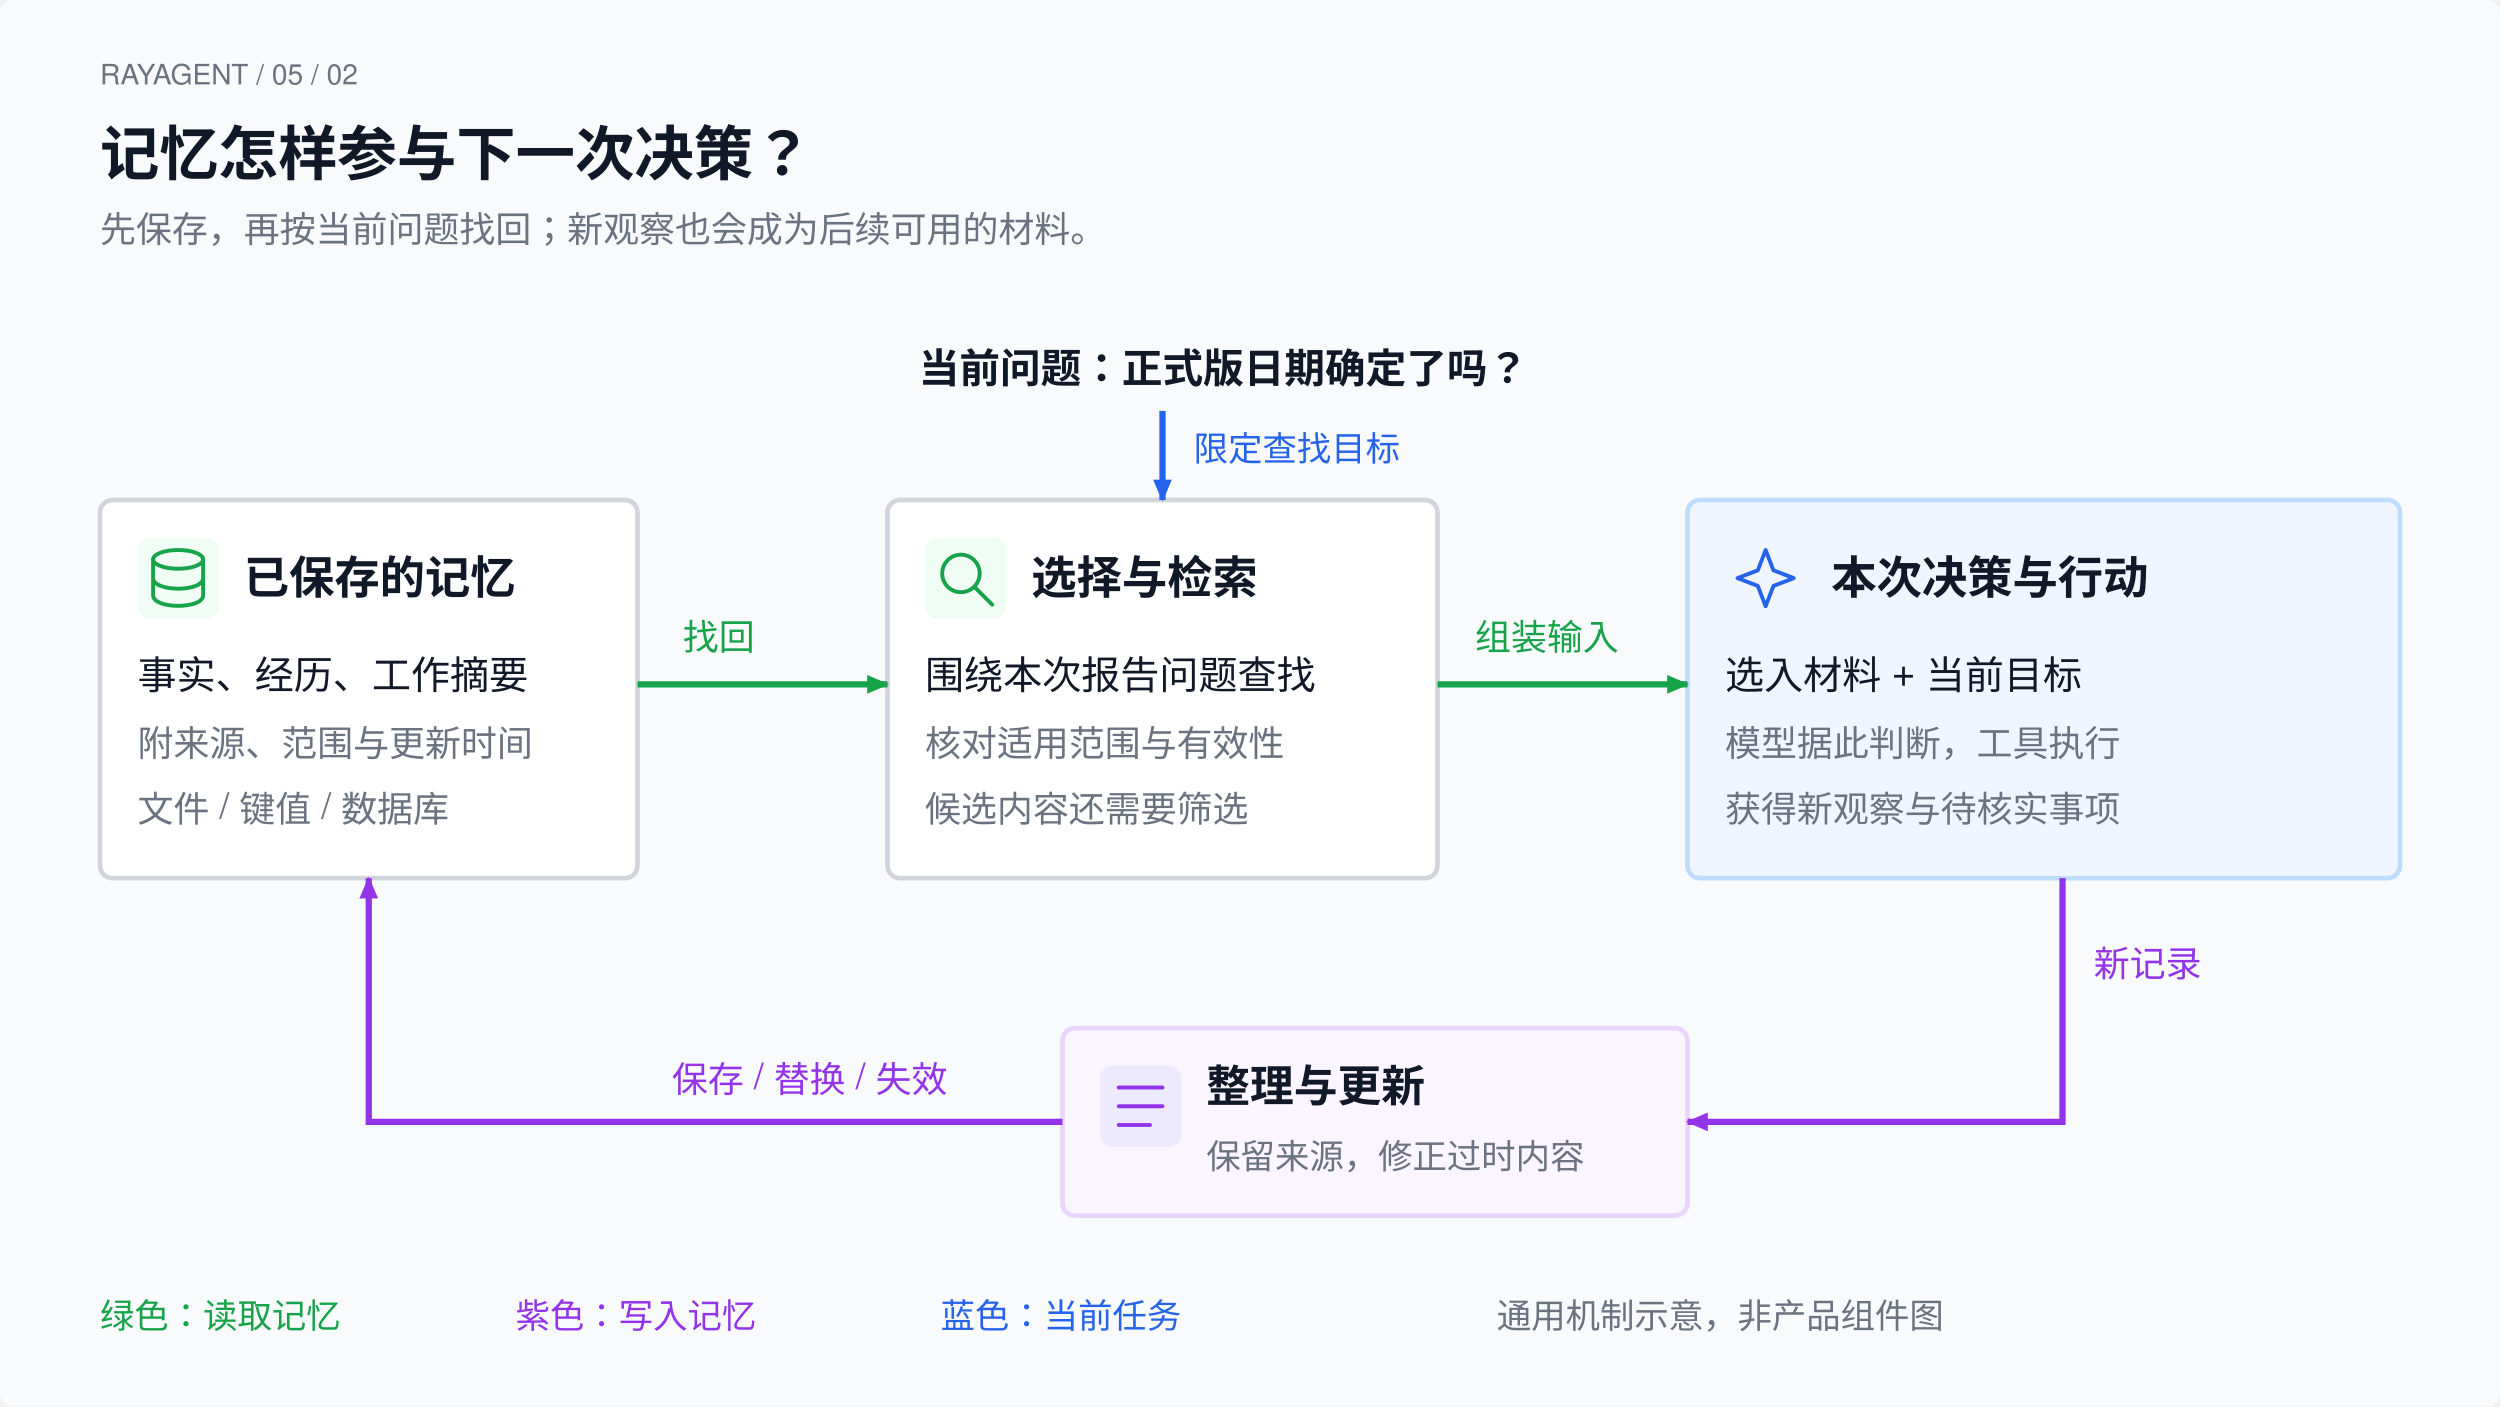
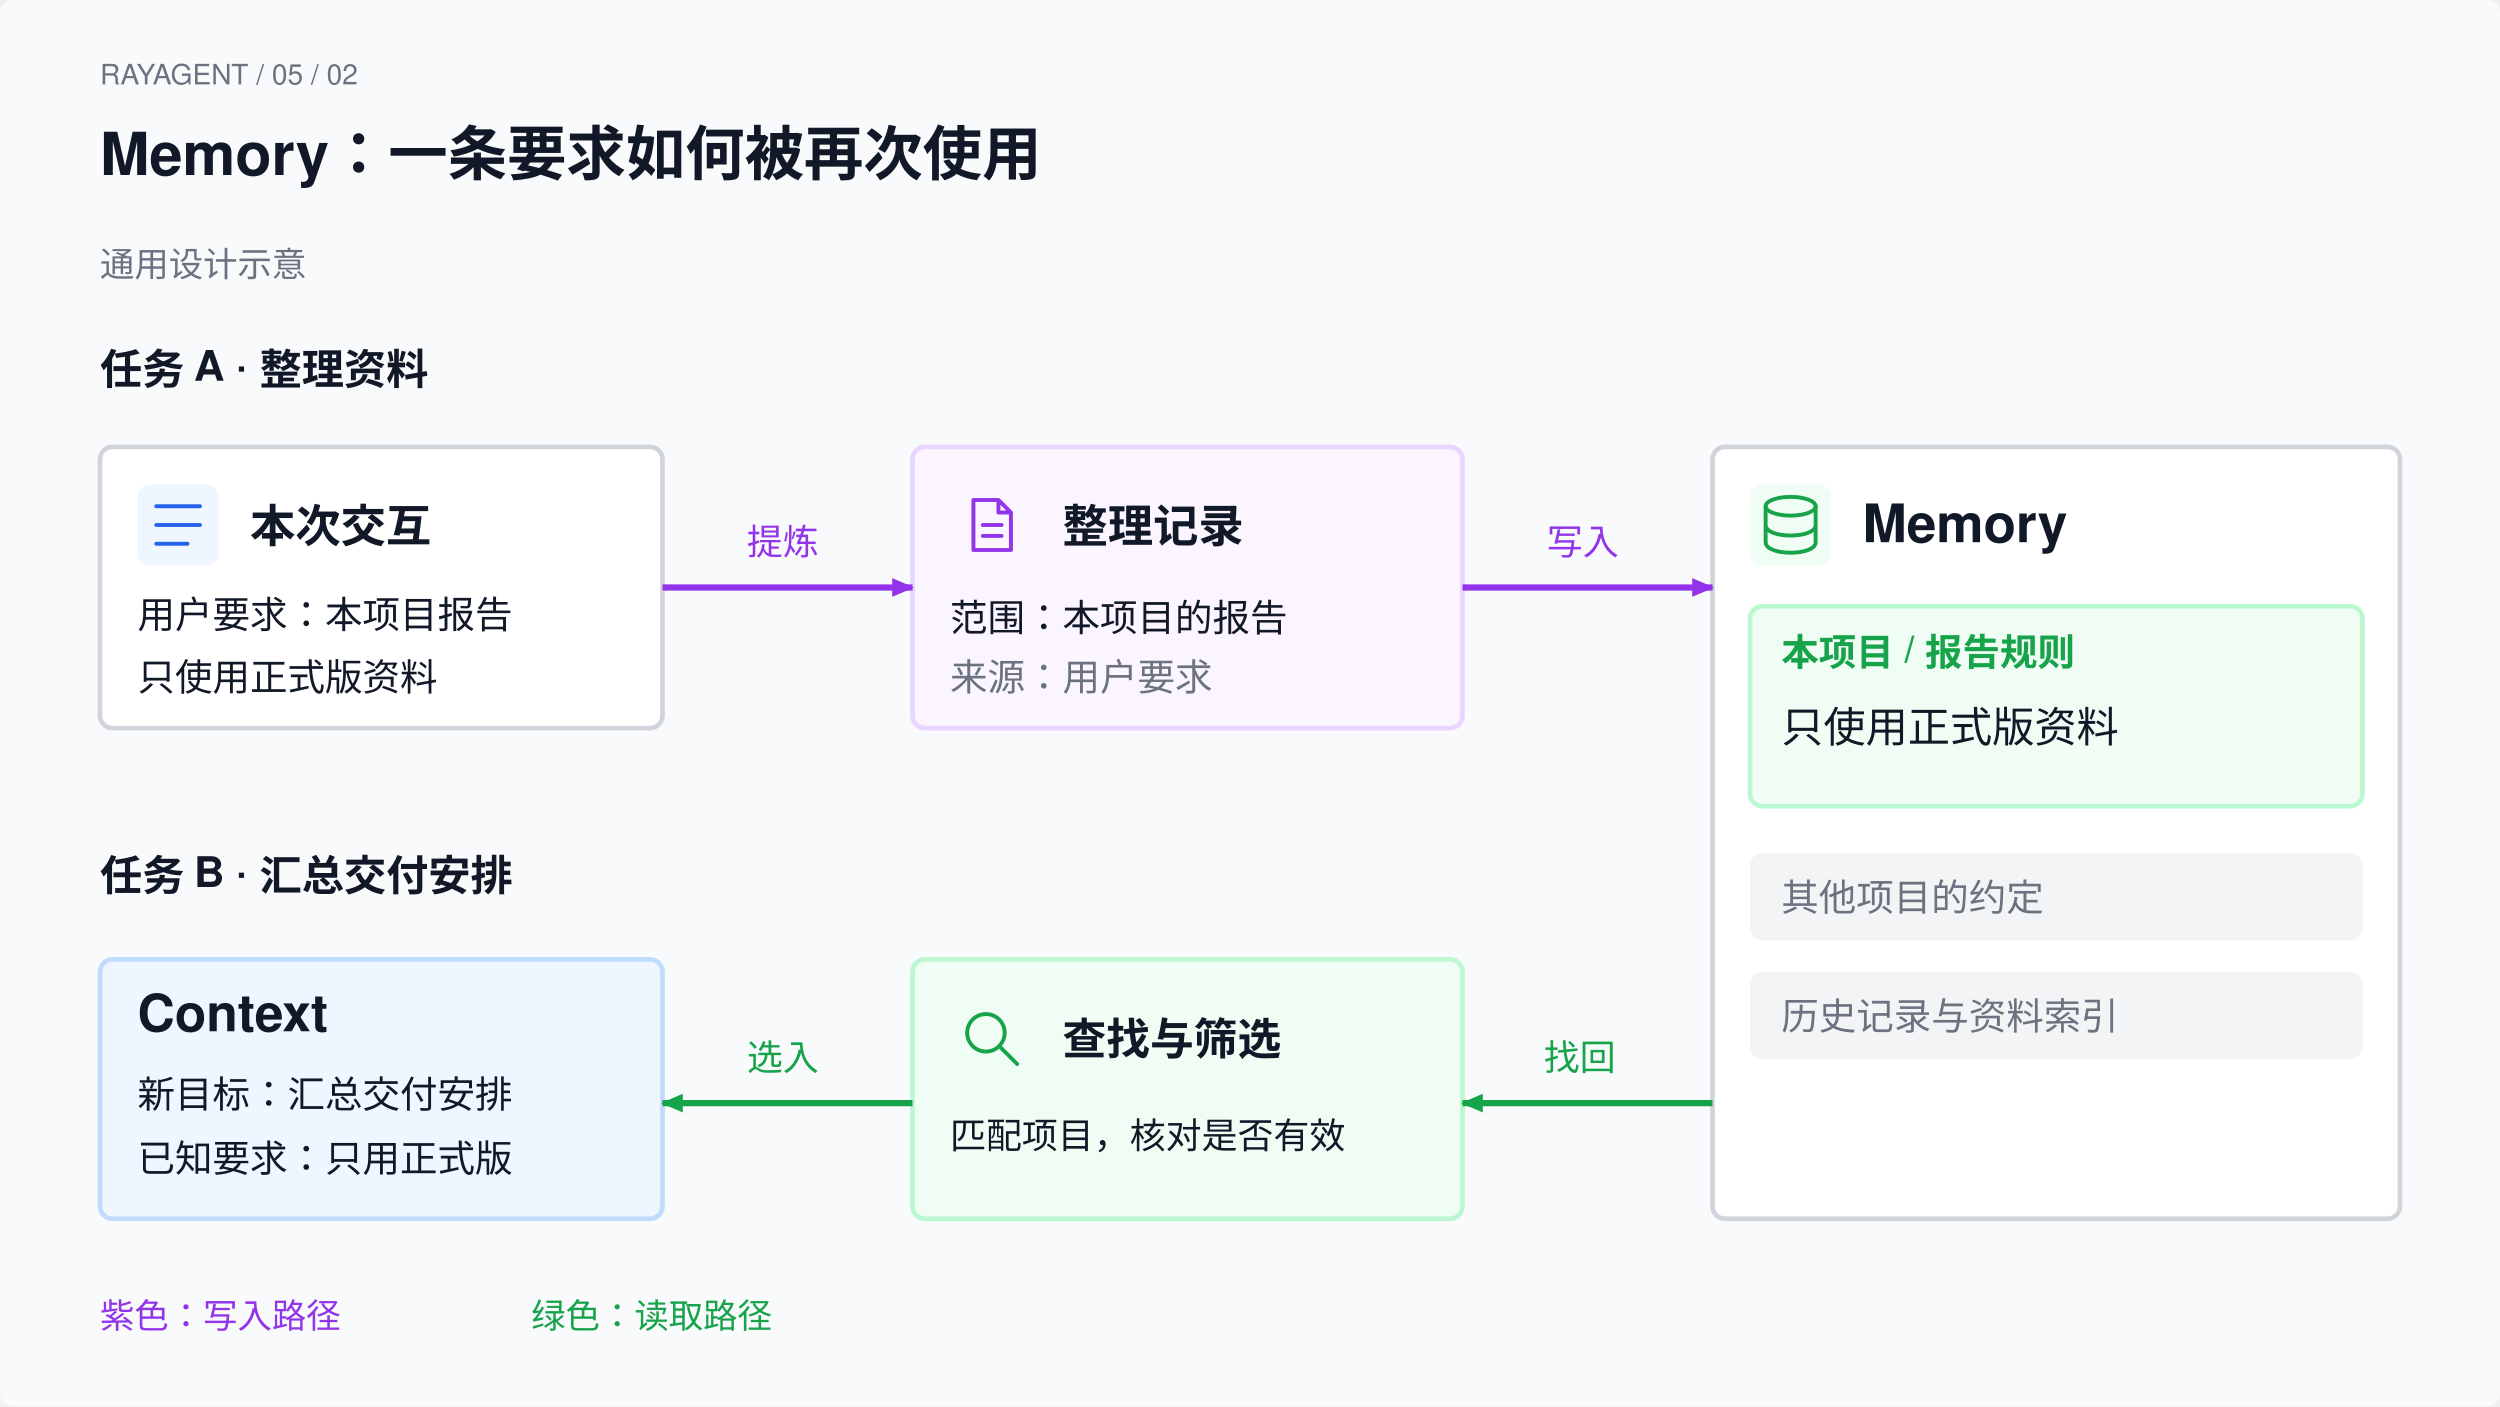
<svg xmlns="http://www.w3.org/2000/svg" width="1600" height="900" viewBox="0 0 1600 900" role="img" aria-labelledby="title desc">
  <style>text{font-family:"Helvetica Neue",Helvetica,Arial,"PingFang SC","Microsoft YaHei",sans-serif}</style>
  <defs>
    <marker id="arrow-blue" markerUnits="userSpaceOnUse" markerWidth="14" markerHeight="12" refX="13" refY="6" orient="auto">
      <path d="M0 0 L14 6 L0 12 Z" fill="#2563eb" />
    </marker>
    <marker id="arrow-green" markerUnits="userSpaceOnUse" markerWidth="14" markerHeight="12" refX="13" refY="6" orient="auto">
      <path d="M0 0 L14 6 L0 12 Z" fill="#16a34a" />
    </marker>
    <marker id="arrow-purple" markerUnits="userSpaceOnUse" markerWidth="14" markerHeight="12" refX="13" refY="6" orient="auto">
      <path d="M0 0 L14 6 L0 12 Z" fill="#9333ea" />
    </marker>
  </defs>
  <rect data-graph-role="background" x="0" y="0" width="1600" height="900" rx="8" fill="#f8fafc" stroke="none" stroke-width="3" />
  <text x="64" y="54" font-size="18" fill="#6b7280" font-weight="400">RAYAGENT  /  05  /  02</text>
-   <text x="64" y="112" font-size="38" fill="#111827" font-weight="600">记忆怎样参与下一次决策？</text>
-   <text x="64" y="155" font-size="23" fill="#6b7280" font-weight="400">先保存，再按当前问题找回；新观察也会成为后续可用的材料。</text>
-   <rect data-graph-role="node" x="64" y="320" width="344" height="242" rx="8" fill="#fff" stroke="#d1d5db" stroke-width="3" />
-   <rect data-graph-role="decoration" x="88" y="344" width="52" height="52" rx="8" fill="#f0fdf4" stroke="none" stroke-width="3" />
+   <text x="64" y="112" font-size="38" fill="#111827" font-weight="600">Memory：一条要求如何被再次使用</text>
+   <text x="64" y="177" font-size="22" fill="#6b7280" font-weight="400">通用设计示意</text>
+   <text x="64" y="246" font-size="27" fill="#111827" font-weight="600">任务 A · 整理资料</text>
+   <rect data-graph-role="node" x="64" y="286" width="360" height="180" rx="8" fill="#fff" stroke="#d1d5db" stroke-width="3" />
+   <rect data-graph-role="decoration" x="88" y="310" width="52" height="52" rx="8" fill="#eff6ff" stroke="none" stroke-width="3" />
+   <g data-graph-role="decoration" fill="none" stroke="#2563eb" stroke-width="2.5" stroke-linecap="round" stroke-linejoin="round">
+     <path d="M100 324 H128 M100 336 H128 M100 348 H120" />
+   </g>
+   <text x="160" y="347" font-size="29" fill="#111827" font-weight="600">本次交互</text>
+   <text x="88" y="402" font-size="24" fill="#111827" font-weight="400">用户要求：本项目报告</text>
+   <text x="88" y="442" font-size="24" fill="#111827" font-weight="400">只使用正式版资料</text>
+   <rect data-graph-role="node" x="584" y="286" width="352" height="180" rx="8" fill="#faf5ff" stroke="#e9d5ff" stroke-width="3" />
+   <rect data-graph-role="decoration" x="608" y="310" width="52" height="52" rx="8" fill="#faf5ff" stroke="none" stroke-width="3" />
+   <g data-graph-role="decoration" fill="none" stroke="#9333ea" stroke-width="2.5" stroke-linecap="round" stroke-linejoin="round">
+     <path d="M623 320 H639 L647 328 V352 H623 Z M639 320 V328 H647 M629 336 H641 M629 343 H641" />
+   </g>
+   <text x="680" y="347" font-size="29" fill="#111827" font-weight="600">整理记录</text>
+   <text x="608" y="404" font-size="24" fill="#111827" font-weight="400">范围：本项目的报告</text>
+   <text x="608" y="442" font-size="24" fill="#6b7280" font-weight="400">来源：用户要求</text>
+   <path data-graph-role="edge" d="M424 376 H584" fill="none" stroke="#9333ea" stroke-width="4" marker-end="url(#arrow-purple)" />
+   <text x="478" y="355" font-size="23" fill="#9333ea" font-weight="400">提炼</text>
+   <rect data-graph-role="node" x="1096" y="286" width="440" height="494" rx="8" fill="#fff" stroke="#d1d5db" stroke-width="3" />
+   <rect data-graph-role="decoration" x="1120" y="310" width="52" height="52" rx="8" fill="#f0fdf4" stroke="none" stroke-width="3" />
  <g data-graph-role="decoration" fill="none" stroke="#16a34a" stroke-width="2.5" stroke-linecap="round" stroke-linejoin="round">
-     <ellipse cx="114" cy="358" rx="16" ry="6" />
-     <path d="M98 358 V381 C98 390 130 390 130 381 V358 M98 370 C98 379 130 379 130 370" />
+     <ellipse cx="1146" cy="324" rx="16" ry="6" />
+     <path d="M1130 324 V347 C1130 356 1162 356 1162 347 V324 M1130 336 C1130 345 1162 345 1162 336" />
  </g>
-   <text x="156" y="380" font-size="29" fill="#111827" font-weight="600">已保存的记忆</text>
-   <text x="88" y="441" font-size="25" fill="#111827" font-weight="400">事实、经历、工作摘要</text>
-   <text x="88" y="484" font-size="23" fill="#6b7280" font-weight="400">附来源、范围与更新时间</text>
-   <text x="88" y="526" font-size="23" fill="#6b7280" font-weight="400">文件 / 键值 / 数据库</text>
-   <rect data-graph-role="node" x="568" y="320" width="352" height="242" rx="8" fill="#fff" stroke="#d1d5db" stroke-width="3" />
-   <rect data-graph-role="decoration" x="592" y="344" width="52" height="52" rx="8" fill="#f0fdf4" stroke="none" stroke-width="3" />
+   <text x="1192" y="347" font-size="34" fill="#111827" font-weight="600">Memory</text>
+   <rect data-graph-role="decoration" x="1120" y="388" width="392" height="128" rx="8" fill="#f0fdf4" stroke="#bbf7d0" stroke-width="3" />
+   <text x="1140" y="426" font-size="24" fill="#16a34a" font-weight="600">本项目 / 报告规则</text>
+   <text x="1140" y="475" font-size="27" fill="#111827" font-weight="400">只使用正式版资料</text>
+   <rect data-graph-role="decoration" x="1120" y="546" width="392" height="56" rx="8" fill="#f3f4f6" stroke="none" stroke-width="3" />
+   <text x="1140" y="583" font-size="24" fill="#6b7280" font-weight="400">其他项目的约定</text>
+   <rect data-graph-role="decoration" x="1120" y="622" width="392" height="56" rx="8" fill="#f3f4f6" stroke="none" stroke-width="3" />
+   <text x="1140" y="659" font-size="24" fill="#6b7280" font-weight="400">历史记录与资料索引</text>
+   <path data-graph-role="edge" d="M936 376 H1096" fill="none" stroke="#9333ea" stroke-width="4" marker-end="url(#arrow-purple)" />
+   <text x="990" y="355" font-size="23" fill="#9333ea" font-weight="400">写入</text>
+   <text x="64" y="570" font-size="27" fill="#111827" font-weight="600">任务 B · 汇总交付安排</text>
+   <rect data-graph-role="node" x="584" y="614" width="352" height="166" rx="8" fill="#f0fdf4" stroke="#bbf7d0" stroke-width="3" />
+   <rect data-graph-role="decoration" x="608" y="638" width="52" height="52" rx="8" fill="#f0fdf4" stroke="none" stroke-width="3" />
  <g data-graph-role="decoration" fill="none" stroke="#16a34a" stroke-width="2.5" stroke-linecap="round" stroke-linejoin="round">
-     <circle cx="615" cy="367" r="12" />
-     <path d="M624 376 L635 387" />
+     <circle cx="631" cy="661" r="12" />
+     <path d="M640 670 L651 681" />
  </g>
-   <text x="660" y="380" font-size="29" fill="#111827" font-weight="600">选择与检索</text>
-   <text x="592" y="441" font-size="25" fill="#111827" font-weight="400">围绕本次报告问题查找</text>
-   <text x="592" y="484" font-size="23" fill="#6b7280" font-weight="400">核对适用范围与有效性</text>
-   <text x="592" y="526" font-size="23" fill="#6b7280" font-weight="400">候选内容还需要筛选</text>
-   <rect data-graph-role="node" x="1080" y="320" width="456" height="242" rx="8" fill="#eff6ff" stroke="#bfdbfe" stroke-width="3" />
-   <rect data-graph-role="decoration" x="1104" y="344" width="52" height="52" rx="8" fill="#eff6ff" stroke="none" stroke-width="3" />
-   <g data-graph-role="decoration" fill="none" stroke="#2563eb" stroke-width="2.5" stroke-linecap="round" stroke-linejoin="round">
-     <path d="M1130 352 L1135 365 L1148 370 L1135 375 L1130 388 L1125 375 L1112 370 L1125 365 Z" />
-   </g>
-   <text x="1172" y="380" font-size="29" fill="#111827" font-weight="600">本次决策与行动</text>
-   <text x="1104" y="441" font-size="25" fill="#111827" font-weight="400">选入材料 + 当前目标</text>
-   <text x="1104" y="484" font-size="23" fill="#6b7280" font-weight="400">模型据此判断，工具执行</text>
-   <text x="1104" y="526" font-size="23" fill="#6b7280" font-weight="400">获得新观察与待核实事项</text>
-   <path data-graph-role="edge" d="M408 438 H568" fill="none" stroke="#16a34a" stroke-width="4" marker-end="url(#arrow-green)" />
-   <text x="437" y="416" font-size="23" fill="#16a34a" font-weight="400">找回</text>
-   <path data-graph-role="edge" d="M920 438 H1080" fill="none" stroke="#16a34a" stroke-width="4" marker-end="url(#arrow-green)" />
-   <text x="944" y="416" font-size="23" fill="#16a34a" font-weight="400">组装输入</text>
-   <text x="588" y="245" font-size="26" fill="#111827" font-weight="600">当前问题：正式版日期确定了吗？</text>
-   <path data-graph-role="edge" d="M744 263 V320" fill="none" stroke="#2563eb" stroke-width="4" marker-end="url(#arrow-blue)" />
-   <text x="764" y="295" font-size="22" fill="#2563eb" font-weight="400">限定查找目标</text>
-   <rect data-graph-role="node" x="680" y="658" width="400" height="120" rx="8" fill="#faf5ff" stroke="#e9d5ff" stroke-width="3" />
-   <rect data-graph-role="decoration" x="704" y="682" width="52" height="52" rx="8" fill="#ede9fe" stroke="none" stroke-width="3" />
-   <g data-graph-role="decoration" fill="none" stroke="#9333ea" stroke-width="2.5" stroke-linecap="round" stroke-linejoin="round">
-     <path d="M716 696 H744 M716 708 H744 M716 720 H736" />
-   </g>
-   <text x="772" y="705" font-size="28" fill="#111827" font-weight="600">整理与更新</text>
-   <text x="772" y="748" font-size="22" fill="#6b7280" font-weight="400">保留来源，修正过时内容</text>
-   <path data-graph-role="edge" d="M1320 562 V718 H1080" fill="none" stroke="#9333ea" stroke-width="4" marker-end="url(#arrow-purple)" />
-   <text x="1340" y="625" font-size="23" fill="#9333ea" font-weight="400">新记录</text>
-   <path data-graph-role="edge" d="M680 718 H236 V562" fill="none" stroke="#9333ea" stroke-width="4" marker-end="url(#arrow-purple)" />
-   <text x="430" y="699" font-size="23" fill="#9333ea" font-weight="400">保存 / 替换 / 失效</text>
-   <text x="64" y="850" font-size="22" fill="#16a34a" font-weight="400">绿色：读取记忆</text>
-   <text x="330" y="850" font-size="22" fill="#9333ea" font-weight="400">紫色：写入记忆</text>
-   <text x="602" y="850" font-size="22" fill="#2563eb" font-weight="400">蓝色：当前任务</text>
-   <text x="958" y="850" font-size="22" fill="#6b7280" font-weight="400">通用机制示意，非产品组件图</text>
+   <text x="680" y="675" font-size="28" fill="#111827" font-weight="600">查找与筛选</text>
+   <text x="608" y="735" font-size="23" fill="#111827" font-weight="400">匹配项目，核对是否有效</text>
+   <path data-graph-role="edge" d="M1096 706 H936" fill="none" stroke="#16a34a" stroke-width="4" marker-end="url(#arrow-green)" />
+   <text x="988" y="685" font-size="23" fill="#16a34a" font-weight="400">找回</text>
+   <rect data-graph-role="node" x="64" y="614" width="360" height="166" rx="8" fill="#eff6ff" stroke="#bfdbfe" stroke-width="3" />
+   <text x="88" y="660" font-size="33" fill="#111827" font-weight="600">Context</text>
+   <text x="88" y="709" font-size="24" fill="#111827" font-weight="400">新目标：汇总交付安排</text>
+   <text x="88" y="750" font-size="24" fill="#111827" font-weight="400">已知要求：只用正式版</text>
+   <path data-graph-role="edge" d="M584 706 H424" fill="none" stroke="#16a34a" stroke-width="4" marker-end="url(#arrow-green)" />
+   <text x="478" y="685" font-size="23" fill="#16a34a" font-weight="400">选入</text>
+   <text x="64" y="850" font-size="22" fill="#9333ea" font-weight="400">紫色：写入路径</text>
+   <text x="340" y="850" font-size="22" fill="#16a34a" font-weight="400">绿色：读取路径</text>
</svg>
